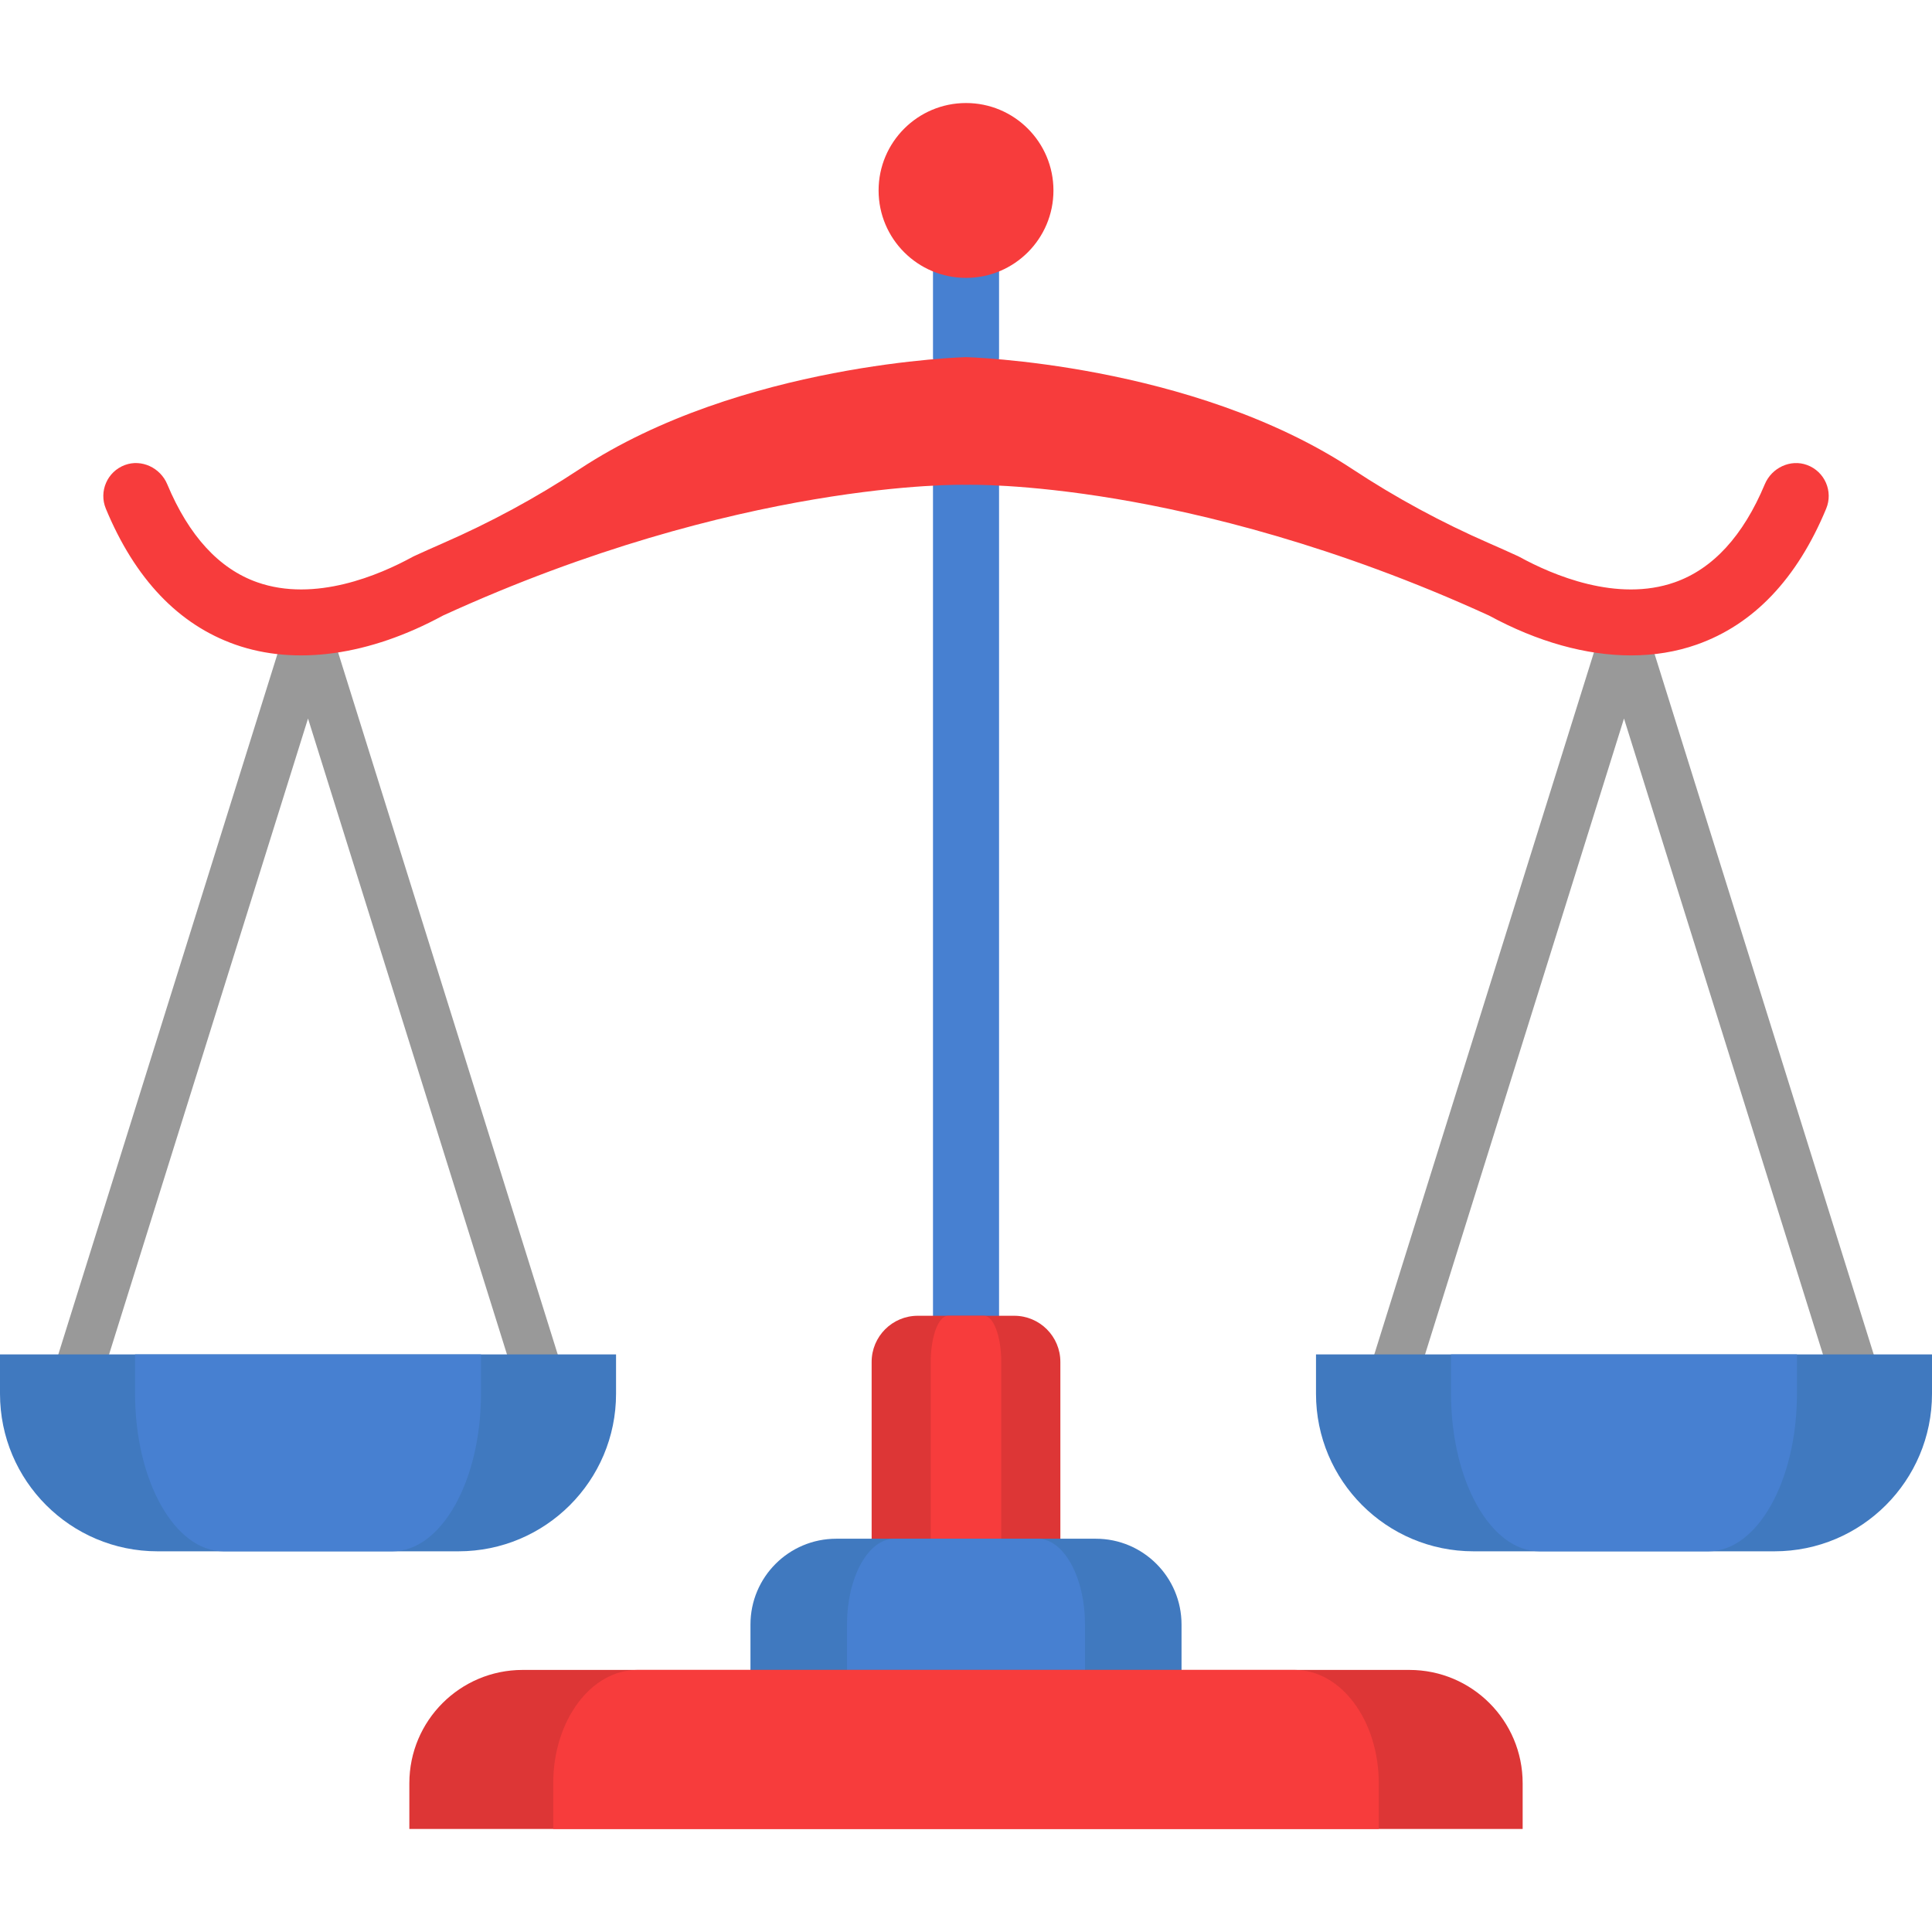
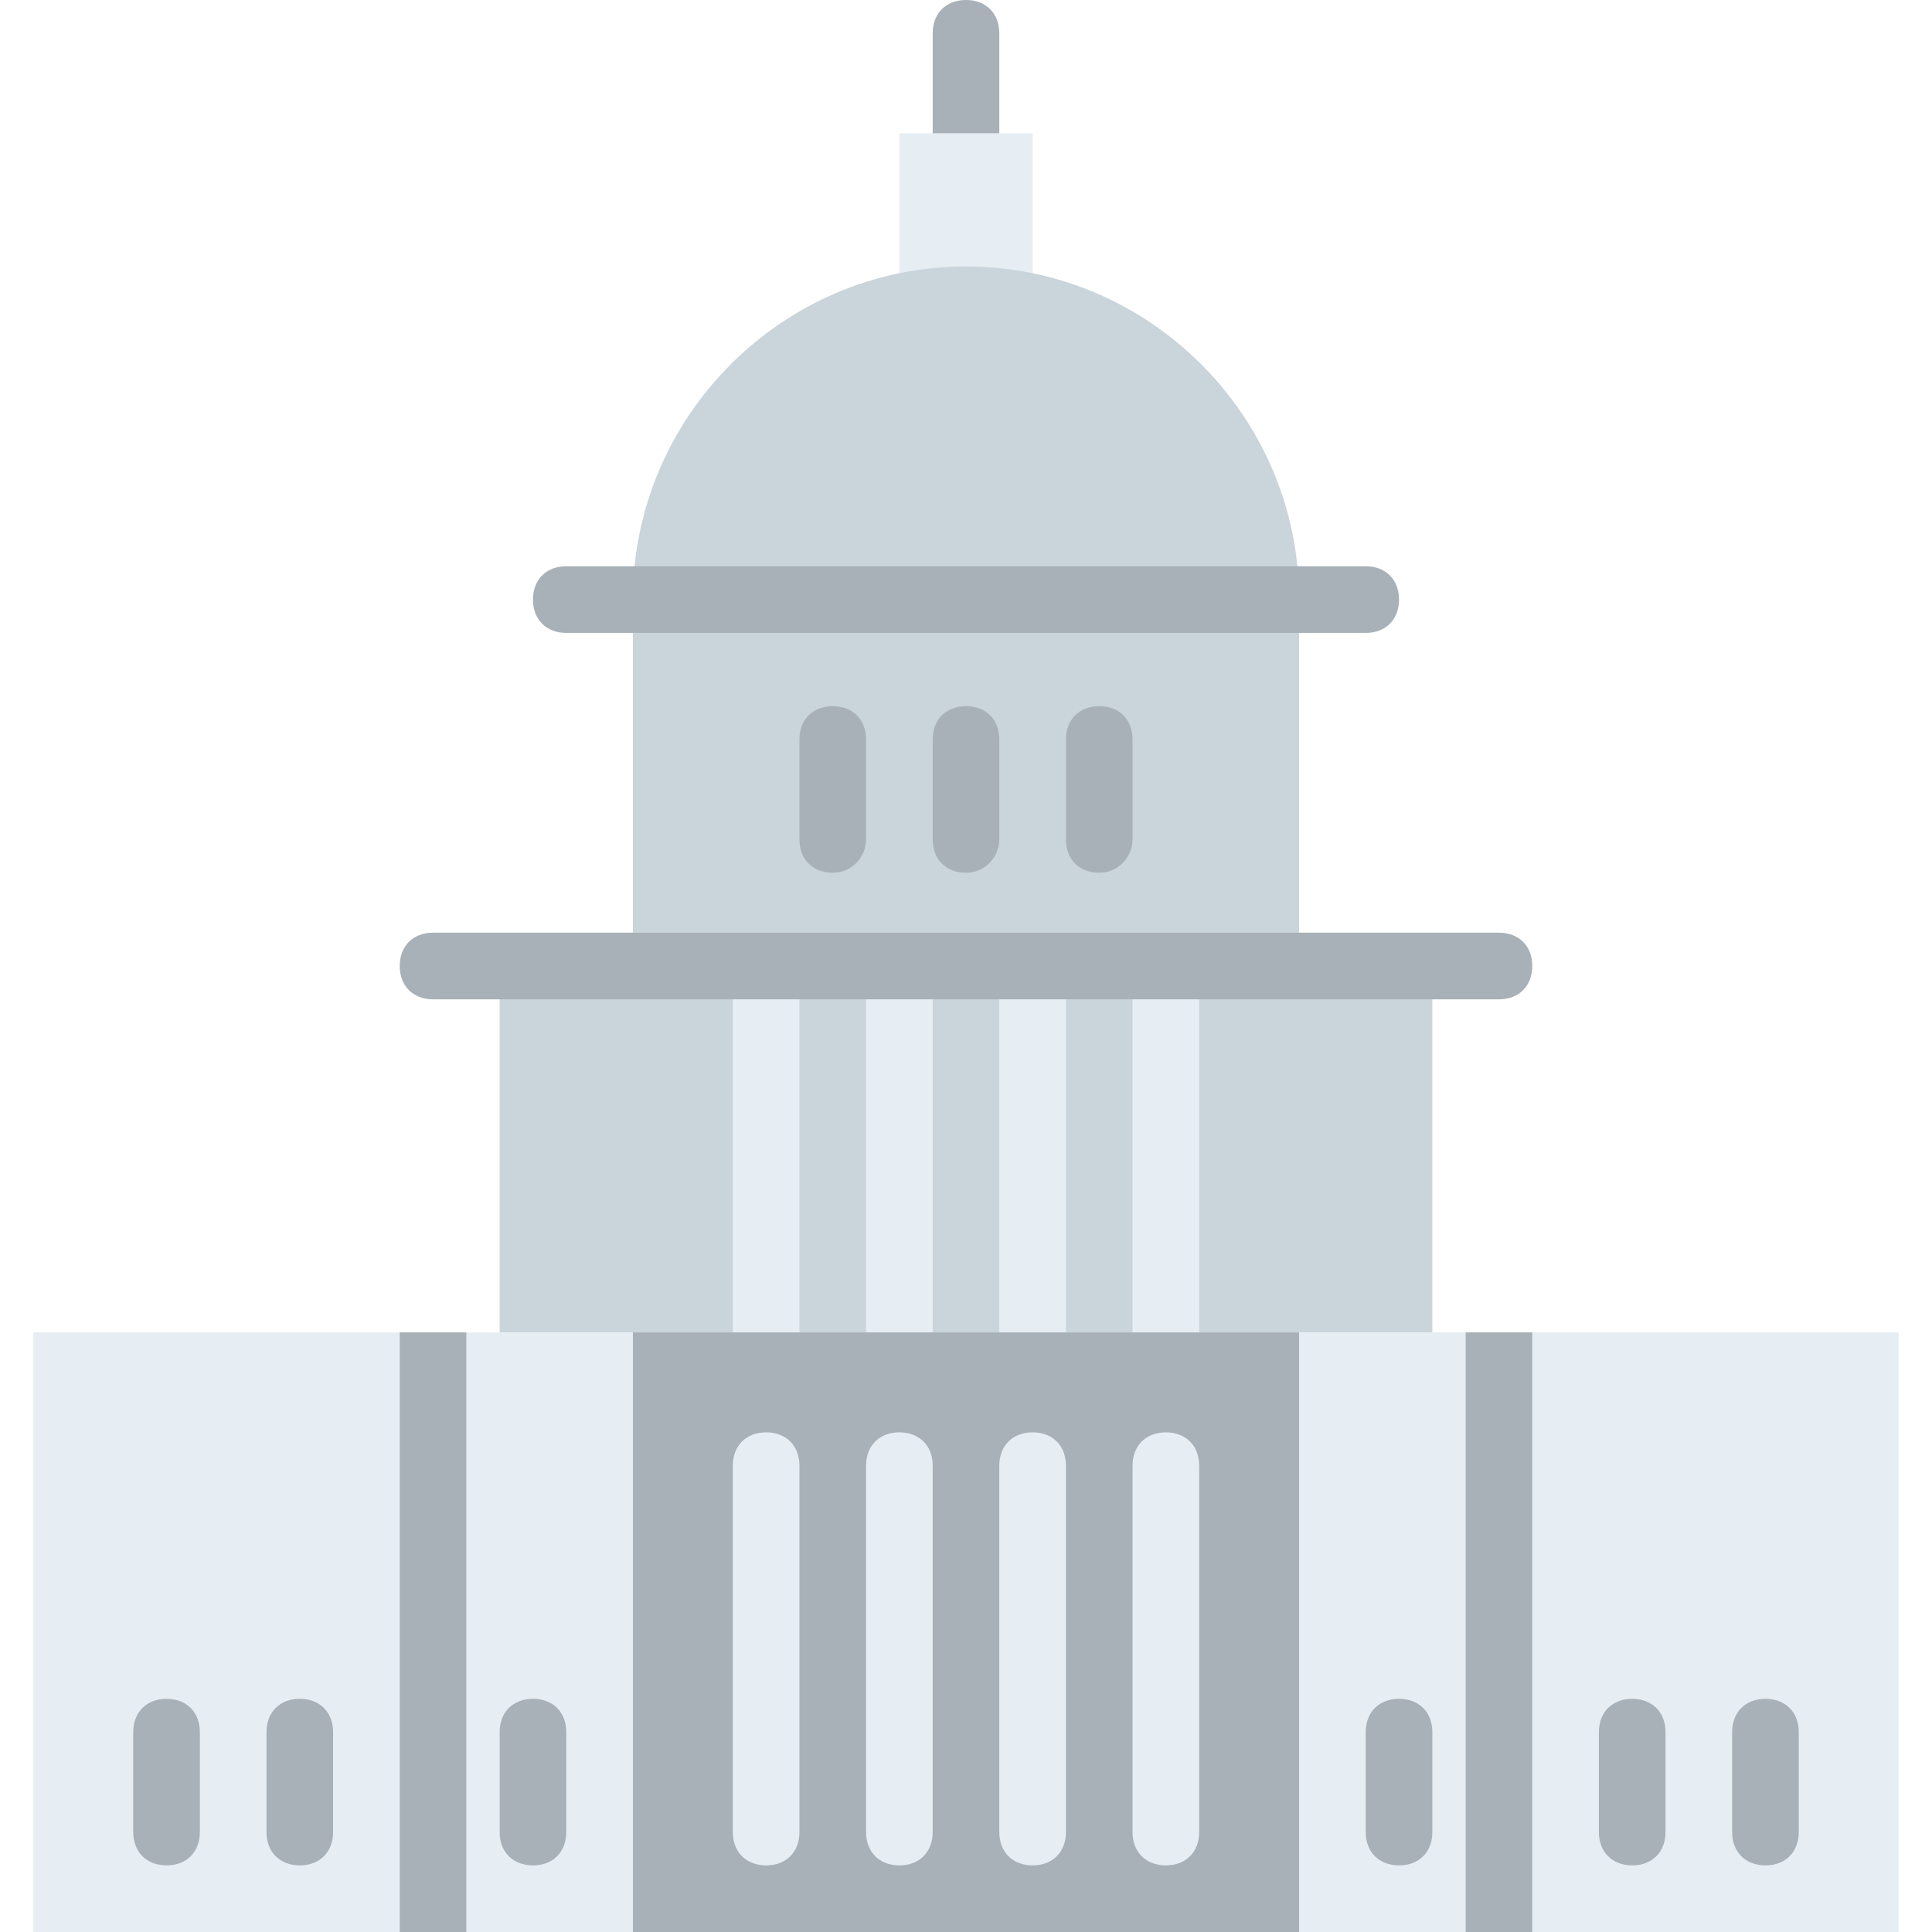
<svg xmlns="http://www.w3.org/2000/svg" version="1.1" id="Layer_1" x="0px" y="0px" viewBox="0 0 512 512" style="enable-background:new 0 0 512 512;" xml:space="preserve">
+   <polygon style="fill:#CAD4DB;" points="344.276,256 167.724,256 132.414,256 132.414,353.103 167.724,353.103 344.276,353.103   379.586,353.103 379.586,256 " />
+   <path style="fill:#A7B1B7;" d="M256,44.138c-5.297,0-8.828-3.531-8.828-8.828V8.828C247.172,3.531,250.703,0,256,0  s8.828,3.531,8.828,8.828V35.31C264.828,40.607,261.297,44.138,256,44.138" />
+   <polygon style="fill:#E6EEF4;" points="238.345,79.448 273.655,79.448 273.655,35.31 238.345,35.31 " />
+   <path style="fill:#CAD4DB;" d="M167.724,158.897V256h176.552v-97.103c0-48.552-39.724-88.276-88.276-88.276  S167.724,110.345,167.724,158.897" />
  <g>
-     <path style="fill:#4780D1;" d="M256.006,103.401c-4.836,0-8.754-3.92-8.754-8.754V53.409c0-4.835,3.918-8.754,8.754-8.754   c4.836,0,8.754,3.92,8.754,8.754v41.238C264.76,99.481,260.842,103.401,256.006,103.401z" />
-     <path style="fill:#4780D1;" d="M256.006,357.446c-4.836,0-8.754-3.919-8.754-8.754V119.73c0-4.835,3.918-8.754,8.754-8.754   c4.836,0,8.754,3.92,8.754,8.754v228.961C264.76,353.526,260.842,357.446,256.006,357.446z" />
+     <polygon style="fill:#E6EEF4;" points="194.207,353.103 211.862,353.103 211.862,256 194.207,256  " />
+     <polygon style="fill:#E6EEF4;" points="229.517,353.103 247.172,353.103 247.172,256 229.517,256  " />
+     <polygon style="fill:#E6EEF4;" points="264.828,353.103 282.483,353.103 282.483,256 264.828,256  " />
+     <polygon style="fill:#E6EEF4;" points="300.138,353.103 317.793,353.103 317.793,256 300.138,256  " />
+     <polygon style="fill:#E6EEF4;" points="8.828,512 503.172,512 503.172,353.103 8.828,353.103  " />
  </g>
  <g>
-     <path style="fill:#999999;" d="M485.614,366.971l-55.237-176.555L375.14,366.971l-12.253-3.833L424.25,167   c0.838-2.679,3.32-4.503,6.127-4.503c2.807,0,5.289,1.824,6.127,4.503l61.364,196.138L485.614,366.971z" />
-     <path style="fill:#999999;" d="M136.867,366.971L81.629,190.417L26.392,366.971l-12.253-3.833L75.501,167   c0.838-2.679,3.32-4.503,6.127-4.503c2.807,0,5.289,1.824,6.127,4.503l61.364,196.138L136.867,366.971z" />
-   </g>
-   <circle style="fill:#F73C3C;" cx="256.006" cy="50.473" r="23.169" />
-   <path style="fill:#DD3636;" d="M281.008,360.924v48.603h-50.015v-48.603c0-6.758,5.474-12.232,12.232-12.232h12.781h12.769  C275.533,348.692,281.008,354.166,281.008,360.924z" />
-   <path style="fill:#F73C3C;" d="M265.344,360.924v48.603h-18.687v-48.603c0-6.758,2.045-12.232,4.571-12.232h4.775h4.77  C263.299,348.692,265.344,354.166,265.344,360.924z" />
-   <g>
-     <path style="fill:#4079BF;" d="M512,358.928v10.435c0,23.053-18.687,41.751-41.751,41.751h-79.744   c-23.064,0-41.751-18.699-41.751-41.751v-10.435H512z" />
-     <path style="fill:#4079BF;" d="M163.259,358.928v10.435c0,23.053-18.699,41.751-41.763,41.751H41.751   C18.699,411.114,0,392.416,0,369.363v-10.435H163.259z" />
+     <polygon style="fill:#A7B1B7;" points="167.724,512 344.276,512 344.276,353.103 167.724,353.103  " />
+     <polygon style="fill:#A7B1B7;" points="105.931,512 123.586,512 123.586,353.103 105.931,353.103  " />
+     <path style="fill:#A7B1B7;" d="M397.241,264.828H114.759c-5.297,0-8.828-3.531-8.828-8.828s3.531-8.828,8.828-8.828h282.483   c5.297,0,8.828,3.531,8.828,8.828C406.069,261.297,402.538,264.828,397.241,264.828" />
+     <path style="fill:#A7B1B7;" d="M44.138,494.345c-5.297,0-8.828-3.531-8.828-8.828v-26.483c0-5.297,3.531-8.828,8.828-8.828   s8.828,3.531,8.828,8.828v26.483C52.966,490.814,49.434,494.345,44.138,494.345" />
+     <path style="fill:#A7B1B7;" d="M79.448,494.345c-5.297,0-8.828-3.531-8.828-8.828v-26.483c0-5.297,3.531-8.828,8.828-8.828   c5.297,0,8.828,3.531,8.828,8.828v26.483C88.276,490.814,84.745,494.345,79.448,494.345" />
  </g>
  <g>
-     <path style="fill:#4780D1;" d="M127.464,358.928v10.435c0,23.053-10.499,41.751-23.449,41.751H59.237   c-12.944,0-23.444-18.699-23.444-41.751v-10.435H127.464z" />
-     <path style="fill:#4780D1;" d="M476.211,358.928v10.435c0,23.053-10.499,41.751-23.449,41.751h-44.777   c-12.944,0-23.444-18.699-23.444-41.751v-10.435H476.211z" />
+     <path style="fill:#E6EEF4;" d="M203.034,494.345c-5.297,0-8.828-3.531-8.828-8.828v-97.103c0-5.297,3.531-8.828,8.828-8.828   s8.828,3.531,8.828,8.828v97.103C211.862,490.814,208.331,494.345,203.034,494.345" />
+     <path style="fill:#E6EEF4;" d="M238.345,494.345c-5.297,0-8.828-3.531-8.828-8.828v-97.103c0-5.297,3.531-8.828,8.828-8.828   s8.828,3.531,8.828,8.828v97.103C247.172,490.814,243.641,494.345,238.345,494.345" />
+     <path style="fill:#E6EEF4;" d="M273.655,494.345c-5.297,0-8.828-3.531-8.828-8.828v-97.103c0-5.297,3.531-8.828,8.828-8.828   s8.828,3.531,8.828,8.828v97.103C282.483,490.814,278.952,494.345,273.655,494.345" />
+     <path style="fill:#E6EEF4;" d="M308.966,494.345c-5.297,0-8.828-3.531-8.828-8.828v-97.103c0-5.297,3.531-8.828,8.828-8.828   s8.828,3.531,8.828,8.828v97.103C317.793,490.814,314.262,494.345,308.966,494.345" />
  </g>
-   <path style="fill:#F73C3C;" d="M478.916,123.24c-4.427-1.646-9.401,0.727-11.224,5.084c-5.726,13.689-13.753,22.433-23.861,25.99  c-15.292,5.382-32.346-1.906-41.144-6.724c-0.151-0.076-0.296-0.149-0.447-0.225c-2.556-1.172-5.093-2.306-7.607-3.404  c-12.593-5.498-24.699-12.036-36.169-19.605c-42.76-28.214-102.46-29.712-102.46-29.712s-59.702,1.496-102.455,29.707  c-11.474,7.571-23.584,14.113-36.183,19.613c-2.511,1.096-5.044,2.229-7.597,3.4c-0.151,0.076-0.296,0.149-0.447,0.224  c-8.798,4.819-25.854,12.105-41.144,6.724c-10.108-3.557-18.135-12.3-23.861-25.99c-1.823-4.357-6.797-6.73-11.224-5.084  c-4.678,1.738-6.939,6.994-5.044,11.562c7.716,18.609,19.264,30.732,34.316,36.029c15.996,5.627,35.524,2.892,55.03-7.7  c78.476-35.895,137.763-34.665,138.34-34.651c0.17,0.005,0.356,0.006,0.526,0c0.151-0.003,15.063-0.368,39.504,3.726  c22.492,3.768,57.888,12.19,98.847,30.925c12.876,6.992,25.759,10.56,37.632,10.56c6.114,0,11.96-0.948,17.397-2.86  c15.052-5.297,26.6-17.418,34.316-36.029C485.855,130.234,483.595,124.979,478.916,123.24z" />
-   <path style="fill:#4079BF;" d="M313.118,430.514v13.785H198.882v-13.785c0-12.559,10.178-22.737,22.737-22.737h9.373h50.015h9.384  C302.94,407.776,313.118,417.954,313.118,430.514z" />
-   <path style="fill:#4780D1;" d="M287.528,430.514v13.785h-63.055v-13.785c0-12.559,5.618-22.737,12.551-22.737h5.173h27.607h5.18  C281.91,407.776,287.528,417.954,287.528,430.514z" />
-   <path style="fill:#DD3636;" d="M403.519,472.58v12.116H108.481V472.58c0-16.586,13.446-30.033,30.033-30.033h60.368h114.236h60.38  C390.084,442.548,403.519,455.994,403.519,472.58z" />
-   <path style="fill:#F73C3C;" d="M365.389,472.58v12.116H146.611V472.58c0-16.586,9.97-30.033,22.271-30.033h44.765h84.71h44.773  C355.427,442.548,365.389,455.994,365.389,472.58z" />
+   <g>
+     <polygon style="fill:#A7B1B7;" points="388.414,512 406.069,512 406.069,353.103 388.414,353.103  " />
+     <path style="fill:#A7B1B7;" d="M432.552,494.345c-5.297,0-8.828-3.531-8.828-8.828v-26.483c0-5.297,3.531-8.828,8.828-8.828   s8.828,3.531,8.828,8.828v26.483C441.379,490.814,437.848,494.345,432.552,494.345" />
+     <path style="fill:#A7B1B7;" d="M467.862,494.345c-5.297,0-8.828-3.531-8.828-8.828v-26.483c0-5.297,3.531-8.828,8.828-8.828   s8.828,3.531,8.828,8.828v26.483C476.69,490.814,473.159,494.345,467.862,494.345" />
+     <path style="fill:#A7B1B7;" d="M141.241,494.345c-5.297,0-8.828-3.531-8.828-8.828v-26.483c0-5.297,3.531-8.828,8.828-8.828   s8.828,3.531,8.828,8.828v26.483C150.069,490.814,146.538,494.345,141.241,494.345" />
+     <path style="fill:#A7B1B7;" d="M370.759,494.345c-5.297,0-8.828-3.531-8.828-8.828v-26.483c0-5.297,3.531-8.828,8.828-8.828   s8.828,3.531,8.828,8.828v26.483C379.586,490.814,376.055,494.345,370.759,494.345" />
+     <path style="fill:#A7B1B7;" d="M256,231.283c-5.297,0-8.828-3.531-8.828-8.828v-26.483c0-5.297,3.531-8.828,8.828-8.828   s8.828,3.531,8.828,8.828v26.483C264.828,226.869,261.297,231.283,256,231.283" />
+     <path style="fill:#A7B1B7;" d="M291.31,231.283c-5.297,0-8.828-3.531-8.828-8.828v-26.483c0-5.297,3.531-8.828,8.828-8.828   s8.828,3.531,8.828,8.828v26.483C300.138,226.869,296.607,231.283,291.31,231.283" />
+     <path style="fill:#A7B1B7;" d="M220.69,231.283c-5.297,0-8.828-3.531-8.828-8.828v-26.483c0-5.297,3.531-8.828,8.828-8.828   s8.828,3.531,8.828,8.828v26.483C229.517,226.869,225.986,231.283,220.69,231.283" />
+     <path style="fill:#A7B1B7;" d="M361.931,167.724H150.069c-5.297,0-8.828-3.531-8.828-8.828s3.531-8.828,8.828-8.828h211.862   c5.297,0,8.828,3.531,8.828,8.828S367.228,167.724,361.931,167.724" />
+   </g>
  <g>
</g>
  <g>
</g>
  <g>
</g>
  <g>
</g>
  <g>
</g>
  <g>
</g>
  <g>
</g>
  <g>
</g>
  <g>
</g>
  <g>
</g>
  <g>
</g>
  <g>
</g>
  <g>
</g>
  <g>
</g>
  <g>
</g>
</svg>
